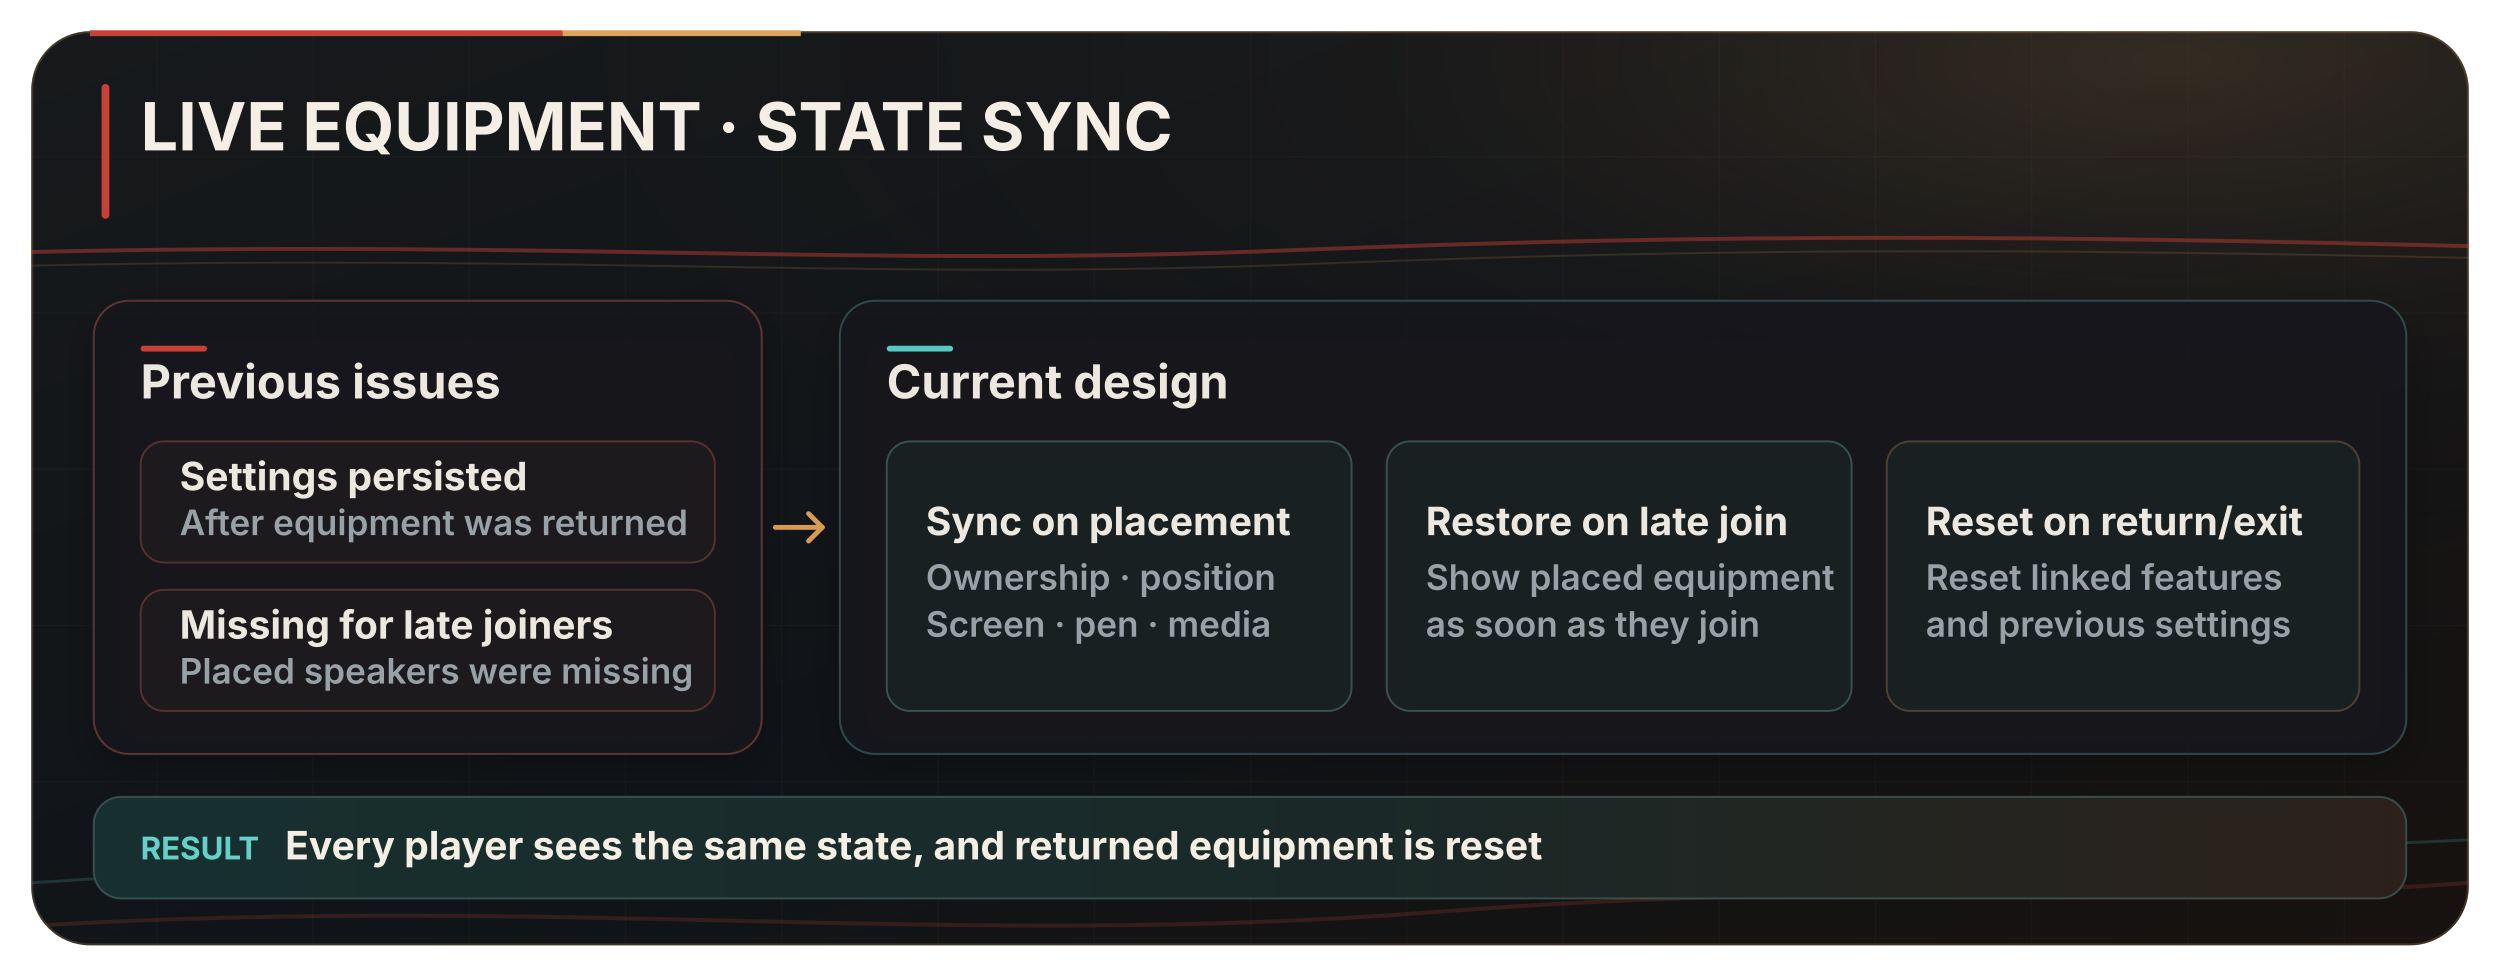
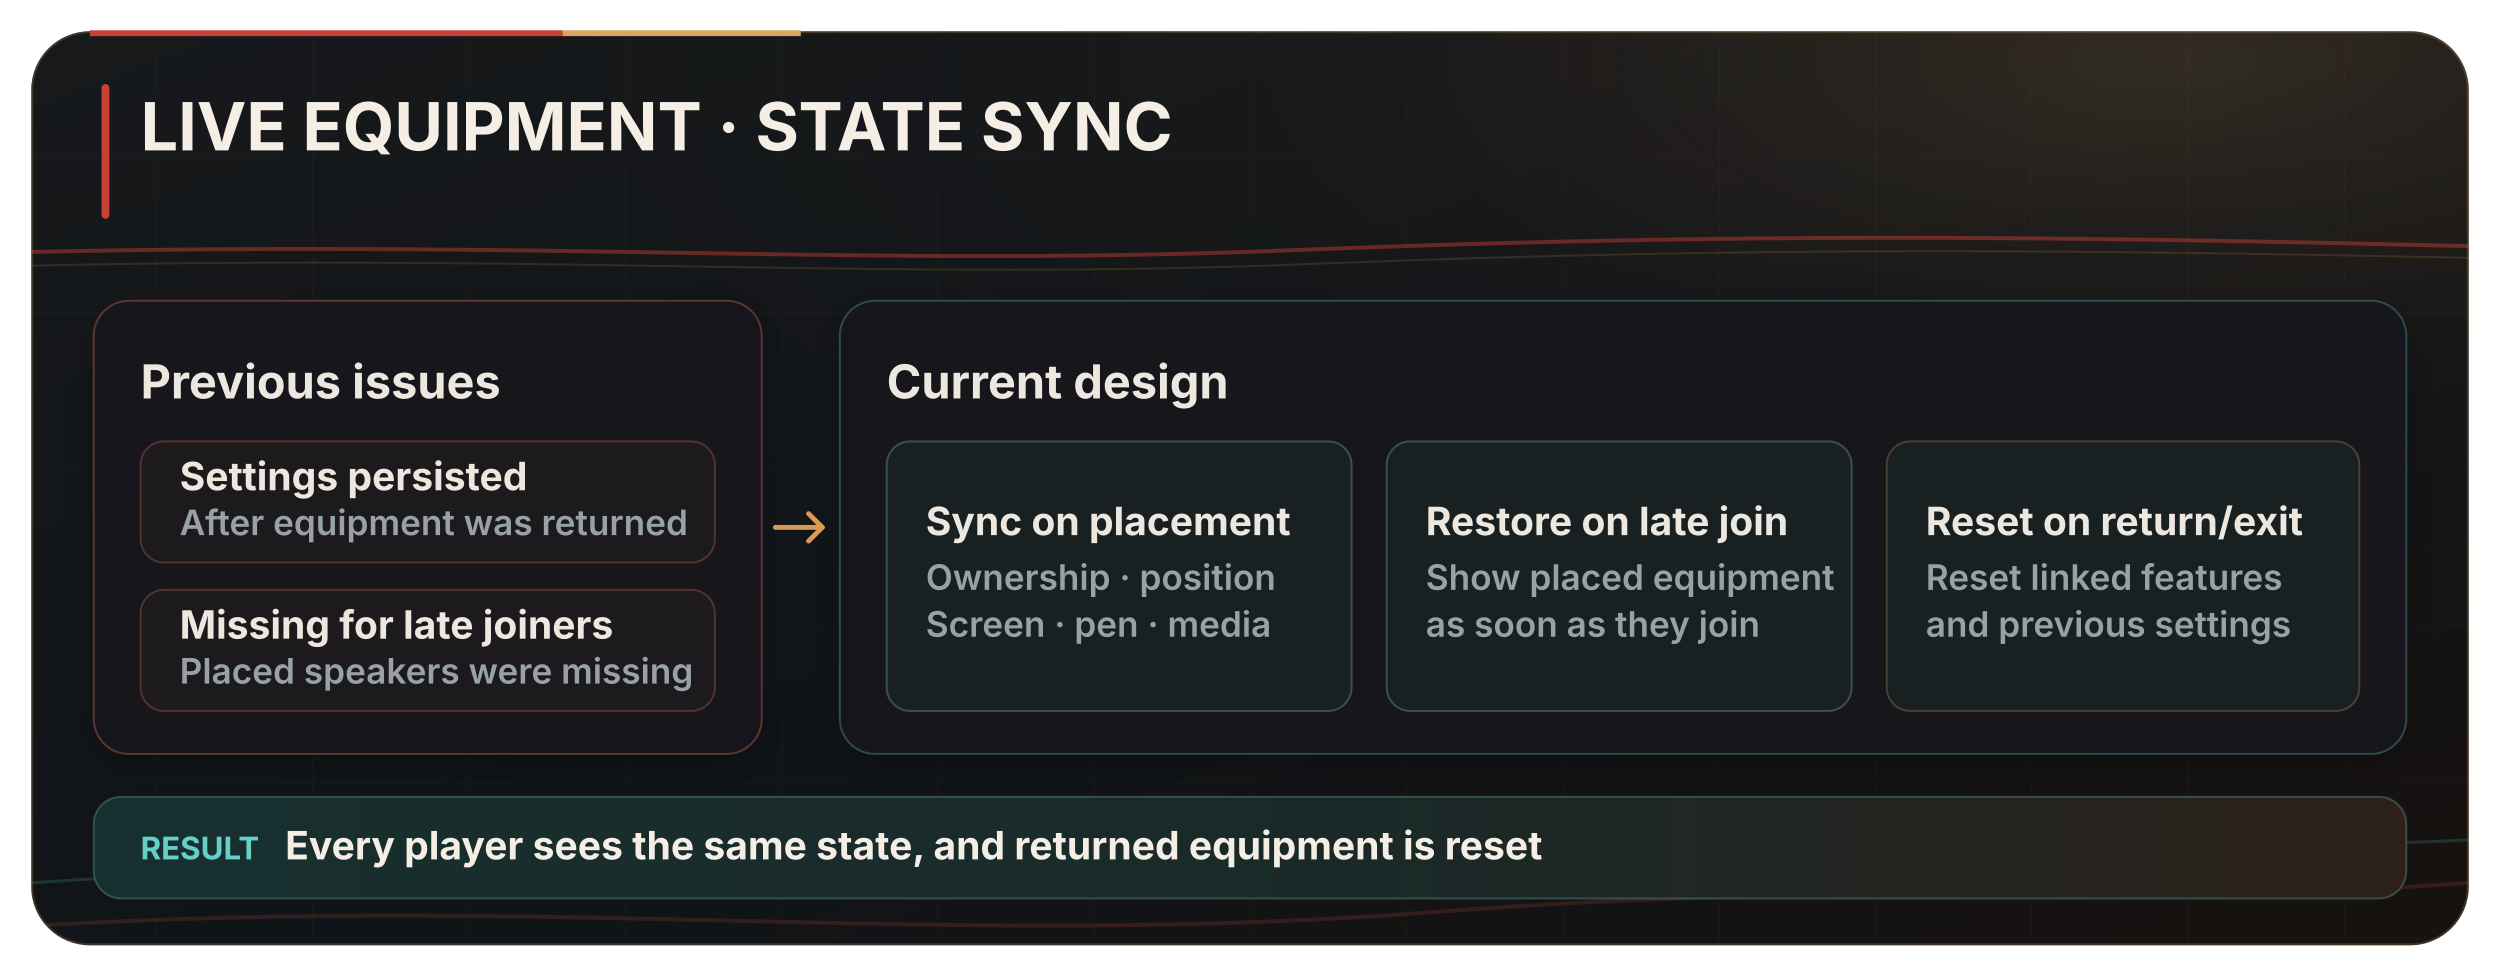
<svg xmlns="http://www.w3.org/2000/svg" width="1280" height="500" viewBox="0 0 1280 500" role="img" aria-labelledby="title desc">
  <defs>
    <linearGradient id="panelBackground" x1="0" y1="0" x2="1" y2="1">
      <stop offset="0" stop-color="#17191b" />
      <stop offset="0.55" stop-color="#101418" />
      <stop offset="1" stop-color="#17120f" />
    </linearGradient>
    <radialGradient id="stationLight" cx="88%" cy="3%" r="76%">
      <stop offset="0" stop-color="#d69a50" stop-opacity="0.17" />
      <stop offset="0.42" stop-color="#a46531" stop-opacity="0.045" />
      <stop offset="1" stop-color="#000000" stop-opacity="0" />
    </radialGradient>
    <linearGradient id="resultBar" x1="0" y1="0" x2="1" y2="0">
      <stop offset="0" stop-color="#17302f" />
      <stop offset="0.55" stop-color="#1a2928" />
      <stop offset="1" stop-color="#2d211a" />
    </linearGradient>
    <pattern id="streetGrid" width="80" height="80" patternUnits="userSpaceOnUse">
      <path d="M80 0H0V80" fill="none" stroke="#e9c08a" stroke-opacity="0.035" />
    </pattern>
    <filter id="cardShadow" x="-8%" y="-12%" width="116%" height="130%">
      <feDropShadow dx="0" dy="7" stdDeviation="10" flood-color="#000000" flood-opacity="0.24" />
    </filter>
    <clipPath id="panelClip">
      <rect x="16" y="16" width="1248" height="468" rx="30" />
    </clipPath>
    <style>
      text { font-family: Inter, "Segoe UI", sans-serif; }
      .title { fill: #f4eee5; font-size: 34px; font-weight: 750; }
      .section { fill: #ede8df; font-size: 24px; font-weight: 700; }
      .item-title { fill: #ede8df; font-size: 20px; font-weight: 700; }
      .item-body { fill: #97a1a7; font-size: 18px; font-weight: 600; }
      .result-label { fill: #64d0c8; font-size: 16px; font-weight: 750; }
      .result-text { fill: #f4eee5; font-size: 20px; font-weight: 700; }
    </style>
  </defs>
  <g clip-path="url(#panelClip)">
    <rect x="16" y="16" width="1248" height="468" rx="30" fill="url(#panelBackground)" />
    <rect x="16" y="16" width="1248" height="468" rx="30" fill="url(#stationLight)" />
    <rect x="16" y="16" width="1248" height="468" rx="30" fill="url(#streetGrid)" />
    <path d="M16 129 C290 123 445 137 664 128 C890 119 1055 121 1264 126" fill="none" stroke="#a83831" stroke-opacity="0.56" stroke-width="2" />
    <path d="M16 136 C295 130 456 144 675 135 C902 126 1068 128 1264 132" fill="none" stroke="#df9d53" stroke-opacity="0.16" />
    <path d="M16 452 C300 432 483 469 721 447 C943 427 1088 439 1264 430" fill="none" stroke="#54c9c2" stroke-opacity="0.18" stroke-width="1.5" />
    <path d="M16 474 C292 458 484 486 734 467 C951 450 1110 464 1264 452" fill="none" stroke="#b34236" stroke-opacity="0.22" stroke-width="2" />
  </g>
  <rect x="16.5" y="16.5" width="1247" height="467" rx="29.5" fill="none" stroke="#b98a55" stroke-opacity="0.26" />
  <path d="M46 17 H288" stroke="#c74137" stroke-width="3" />
  <path d="M288 17 H410" stroke="#dca45f" stroke-width="3" />
  <rect x="52" y="43" width="4" height="69" rx="2" fill="#c84036" />
  <text x="72" y="77" class="title">LIVE EQUIPMENT · STATE SYNC</text>
  <g filter="url(#cardShadow)">
    <rect x="48" y="154" width="342" height="232" rx="18" fill="#17171a" fill-opacity="0.97" stroke="#6b3c35" stroke-opacity="0.82" />
    <rect x="430" y="154" width="802" height="232" rx="18" fill="#14191d" fill-opacity="0.97" stroke="#355553" stroke-opacity="0.82" />
  </g>
-   <rect x="72" y="177" width="34" height="3" rx="1.5" fill="#c84036" />
  <text x="72" y="204" class="section">Previous issues</text>
  <rect x="72" y="226" width="294" height="62" rx="12" fill="#1c1a1c" stroke="#6b3c35" stroke-opacity="0.72" />
  <text x="92" y="251" class="item-title">Settings persisted</text>
  <text x="92" y="274" class="item-body">After equipment was returned</text>
  <rect x="72" y="302" width="294" height="62" rx="12" fill="#1c1a1c" stroke="#6b3c35" stroke-opacity="0.72" />
  <text x="92" y="327" class="item-title">Missing for late joiners</text>
  <text x="92" y="350" class="item-body">Placed speakers were missing</text>
  <path d="M397 270 H421" stroke="#d79b54" stroke-width="2.5" stroke-linecap="round" />
  <path d="M414 263 L421 270 L414 277" fill="none" stroke="#d79b54" stroke-width="2.5" stroke-linecap="round" stroke-linejoin="round" />
-   <rect x="454" y="177" width="34" height="3" rx="1.5" fill="#58c9c2" />
  <text x="454" y="204" class="section">Current design</text>
  <rect x="454" y="226" width="238" height="138" rx="12" fill="#192022" stroke="#42615e" stroke-opacity="0.78" />
  <text x="474" y="274" class="item-title">Sync on placement</text>
  <text x="474" y="302" class="item-body">Ownership · position</text>
  <text x="474" y="326" class="item-body">Screen · pen · media</text>
  <rect x="710" y="226" width="238" height="138" rx="12" fill="#192022" stroke="#42615e" stroke-opacity="0.78" />
  <text x="730" y="274" class="item-title">Restore on late join</text>
  <text x="730" y="302" class="item-body">Show placed equipment</text>
  <text x="730" y="326" class="item-body">as soon as they join</text>
  <rect x="966" y="226" width="242" height="138" rx="12" fill="#192022" stroke="#5b4b38" stroke-opacity="0.78" />
  <text x="986" y="274" class="item-title">Reset on return/exit</text>
  <text x="986" y="302" class="item-body">Reset linked features</text>
  <text x="986" y="326" class="item-body">and previous settings</text>
  <rect x="48" y="408" width="1184" height="52" rx="14" fill="url(#resultBar)" stroke="#42615e" stroke-opacity="0.72" />
  <text x="72" y="440" class="result-label">RESULT</text>
  <text x="146" y="440" class="result-text">Every player sees the same state, and returned equipment is reset</text>
</svg>
